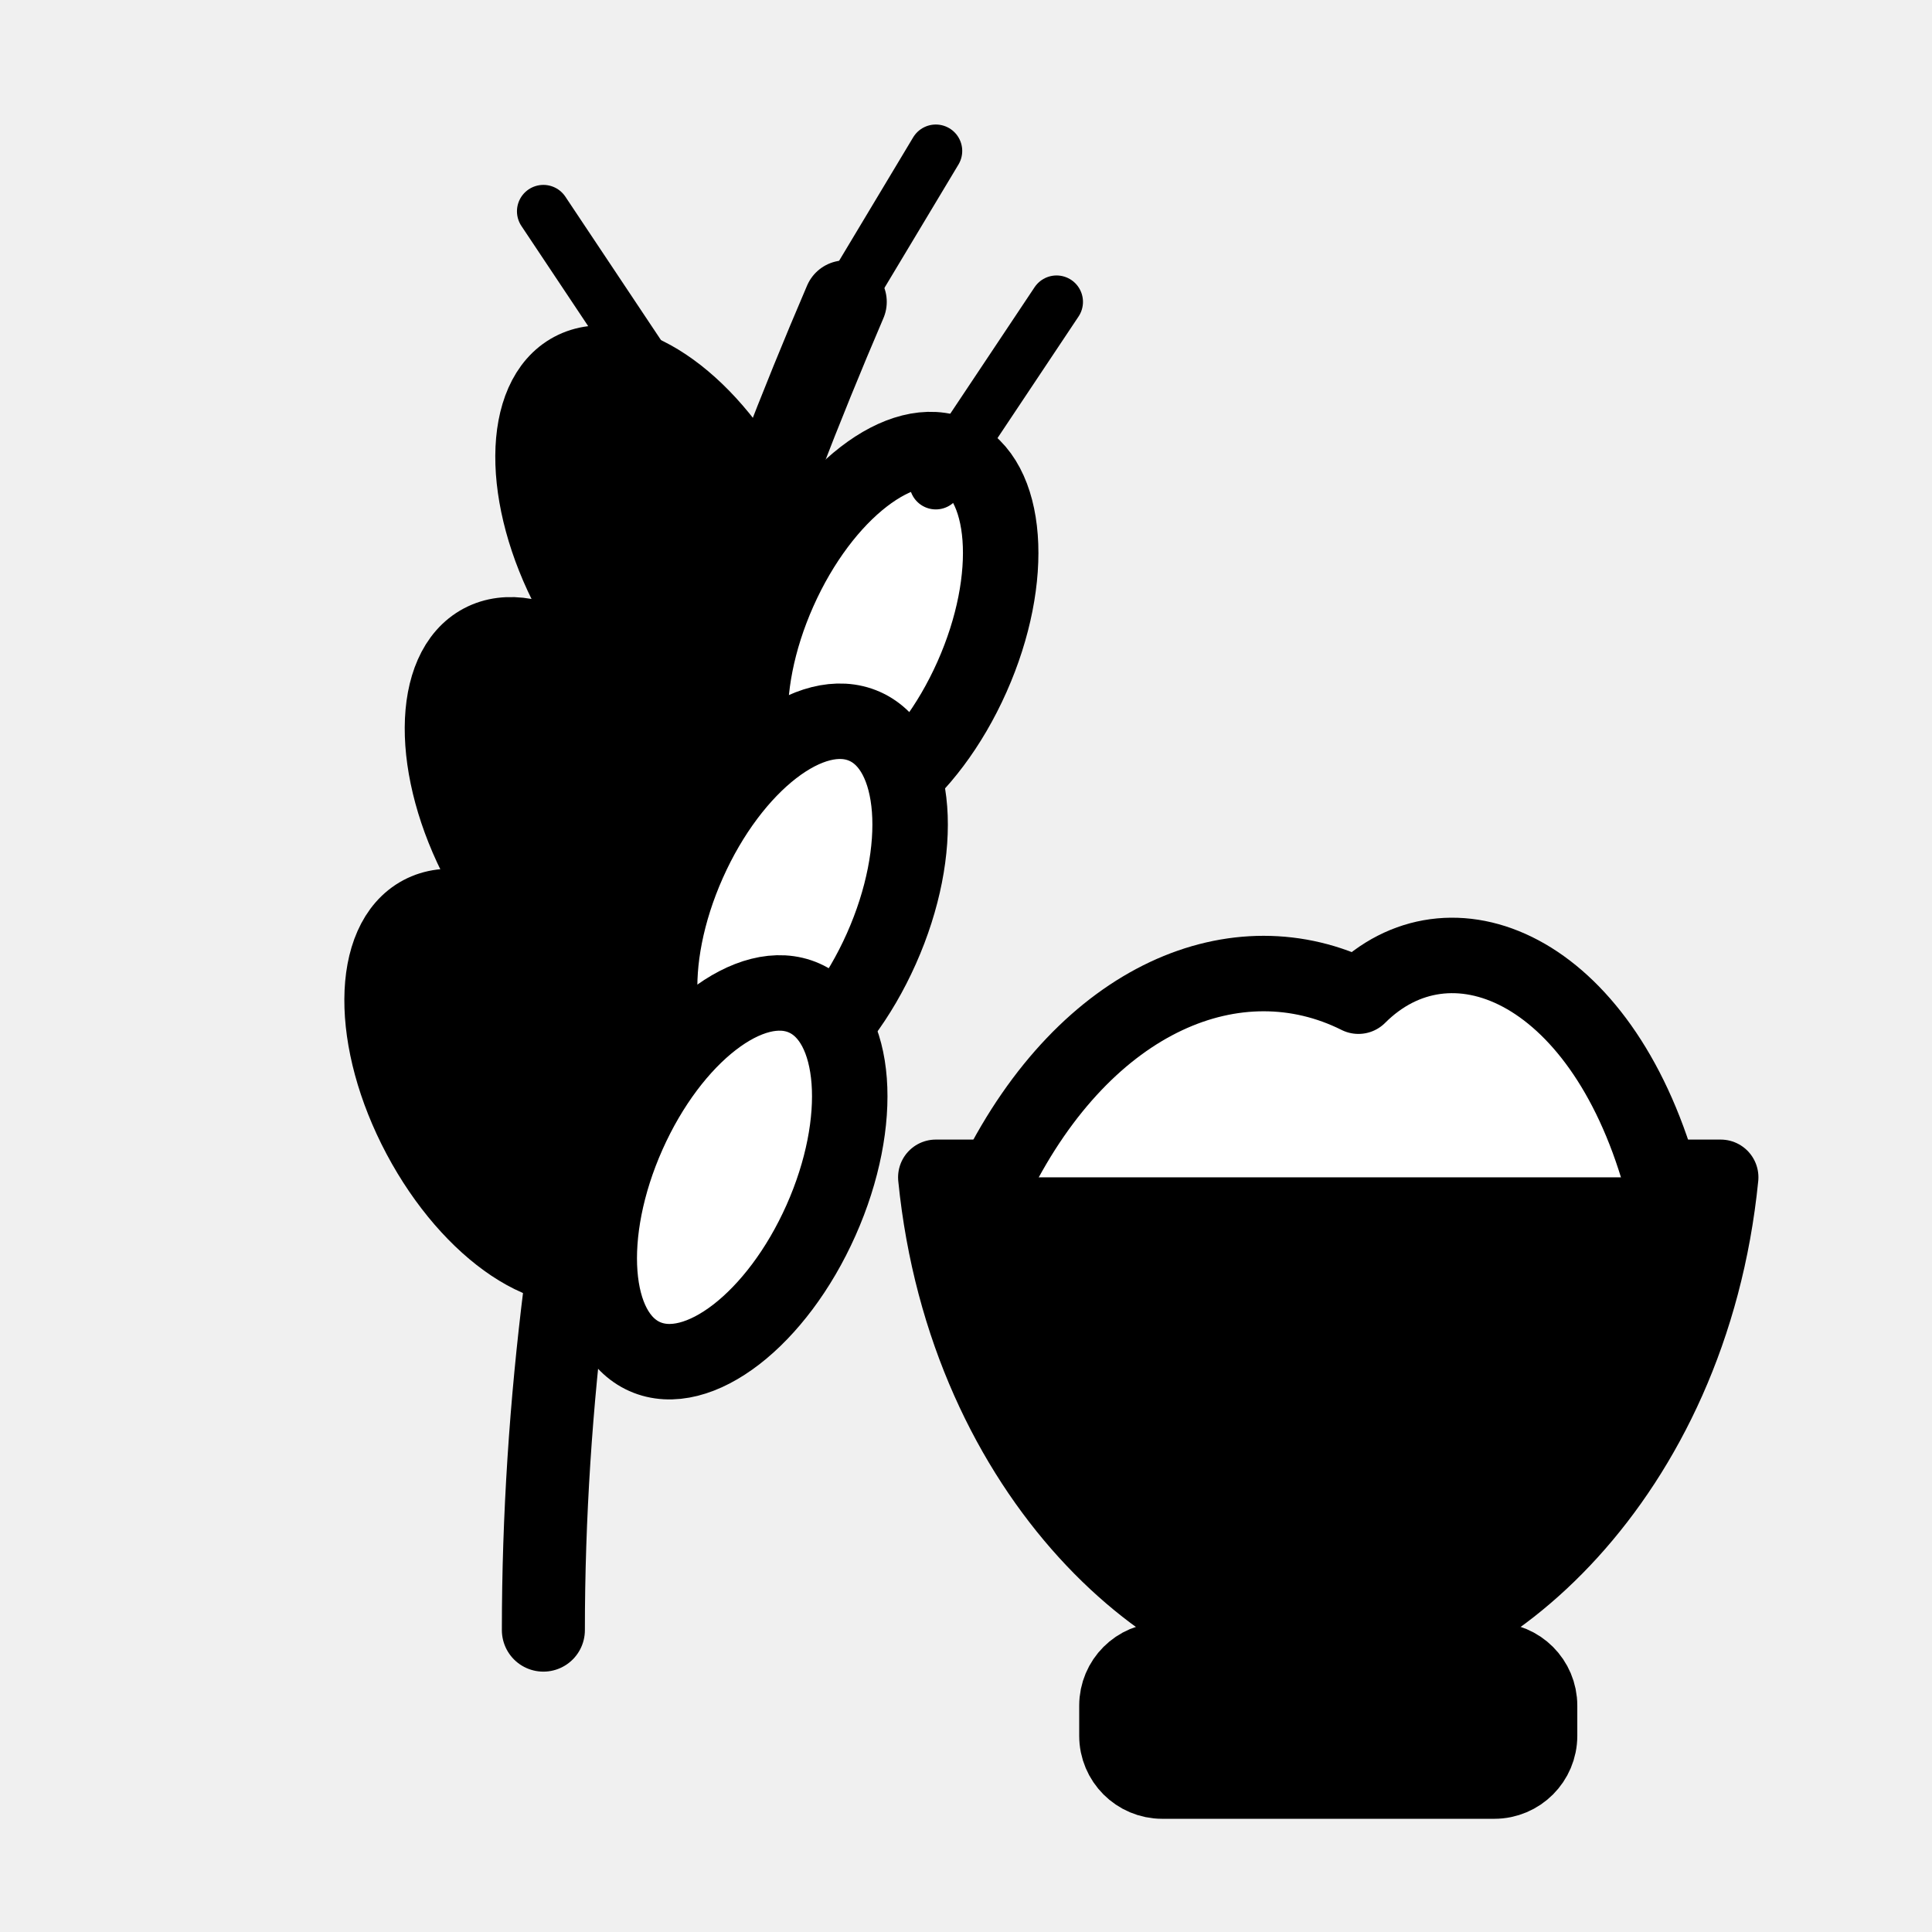
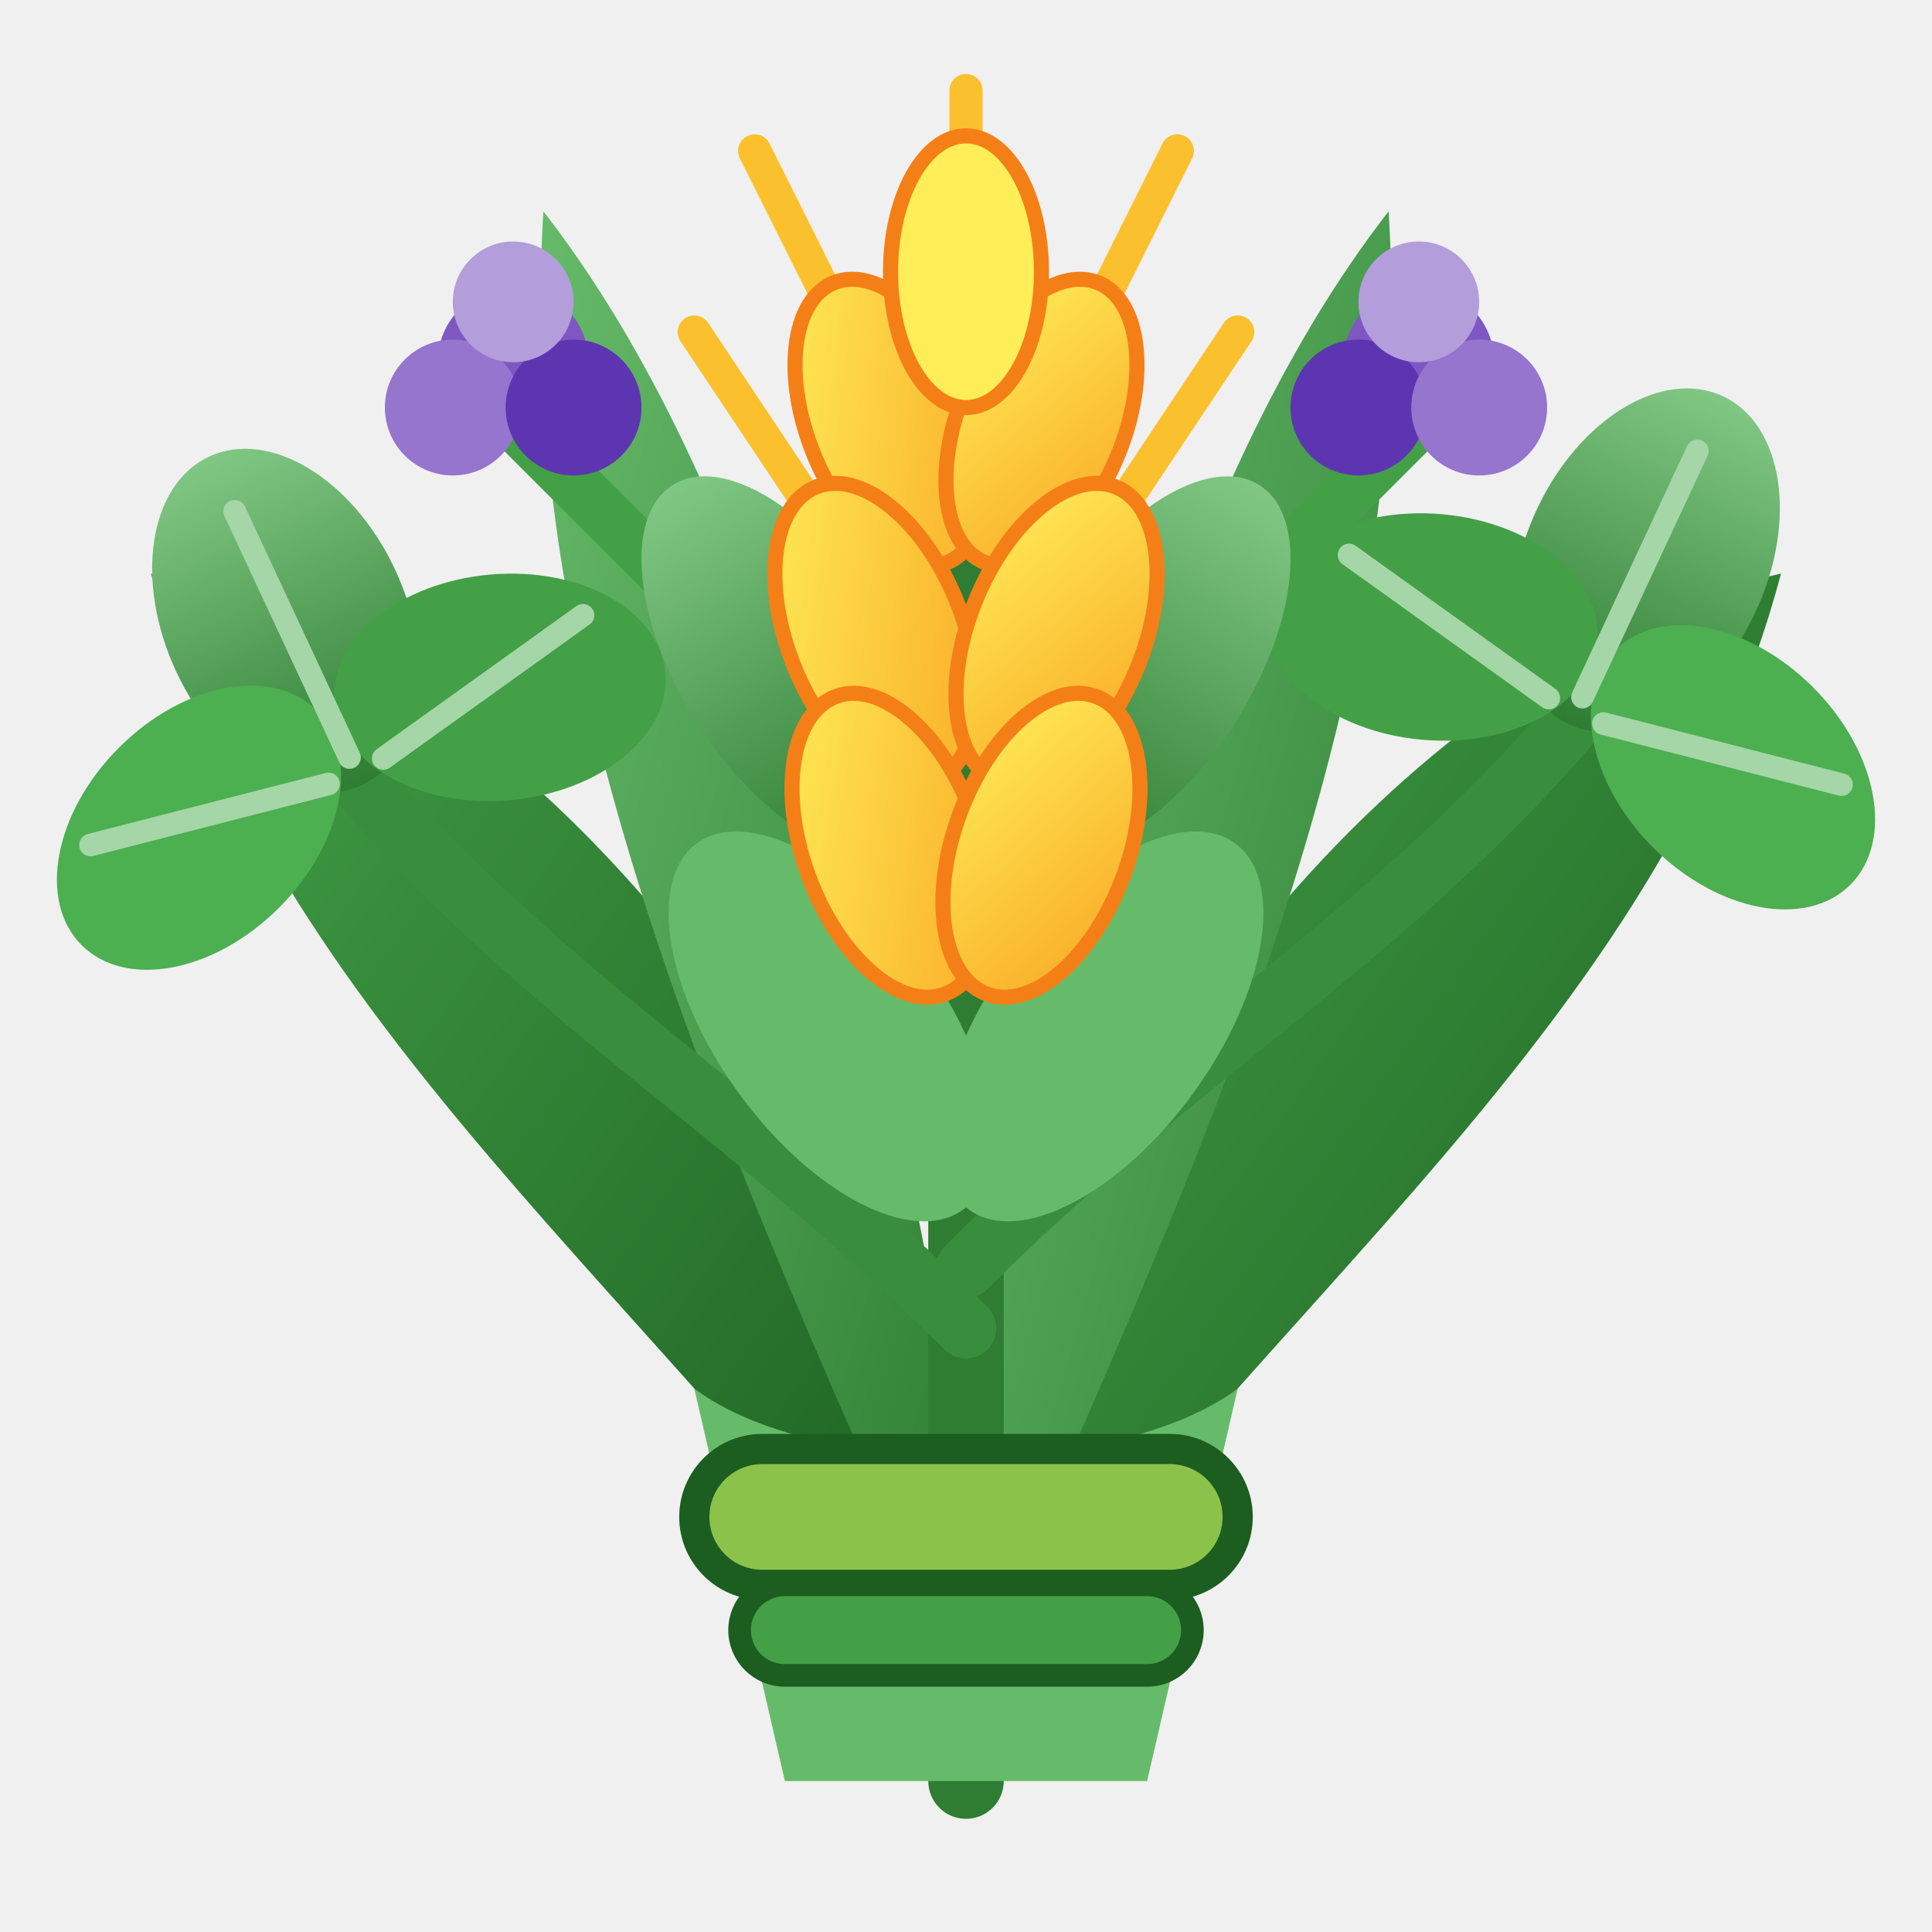
<svg xmlns="http://www.w3.org/2000/svg" viewBox="0 0 128 128">
-   <g fill="none" stroke="#000" stroke-linecap="round" stroke-linejoin="round" stroke-width="5">
-     <path d="M36 108 C36 78 44 48 56 20" stroke-width="5.5" />
-     <ellipse cx="44" cy="36" rx="7" ry="13" transform="rotate(-28 44 36)" fill="#000" />
-     <ellipse cx="38" cy="54" rx="7" ry="13" transform="rotate(-28 38 54)" fill="#000" />
-     <ellipse cx="34" cy="72" rx="7" ry="13" transform="rotate(-28 34 72)" fill="#000" />
-     <ellipse cx="58" cy="42" rx="7" ry="13" transform="rotate(24 58 42)" fill="#fff" />
-     <ellipse cx="52" cy="60" rx="7" ry="13" transform="rotate(24 52 60)" fill="#fff" />
-     <ellipse cx="48" cy="78" rx="7" ry="13" transform="rotate(24 48 78)" fill="#fff" />
-     <path d="M56 20 L62 10 M44 26 L36 14 M62 32 L70 20" stroke-width="3.5" />
-     <path d="M62 78 L114 78 C112 98 98 110 88 110 C78 110 64 98 62 78 Z" fill="#000" />
-     <path d="M66 78 C72 66 82 62 90 66 C96 60 106 64 110 78" fill="#fff" />
-     <rect x="74" y="110" width="28" height="8" rx="3" fill="#000" />
+   <defs>
+     <linearGradient id="leafDark" x1="0" y1="0" x2="1" y2="1">
+       <stop offset="0%" stop-color="#43a047" />
+       <stop offset="100%" stop-color="#1b5e20" />
+     </linearGradient>
+     <linearGradient id="leafLight" x1="0" y1="0" x2="0" y2="1">
+       <stop offset="0%" stop-color="#81c784" />
+       <stop offset="100%" stop-color="#2e7d32" />
+     </linearGradient>
+     <linearGradient id="leafMid" x1="0" y1="0" x2="1" y2="1">
+       <stop offset="0%" stop-color="#66bb6a" />
+       <stop offset="100%" stop-color="#2e7d32" />
+     </linearGradient>
+     <linearGradient id="grainGold" x1="0" y1="0" x2="1" y2="1">
+       <stop offset="0%" stop-color="#ffee58" />
+       <stop offset="100%" stop-color="#f9a825" />
+     </linearGradient>
+   </defs>
+   <path fill="url(#leafDark)" d="M64 114 C44 86 18 68 10 38 C28 42 50 60 64 96 Z" />
+   <path fill="url(#leafDark)" d="M64 114 C84 86 110 68 118 38 C100 42 78 60 64 96 Z" />
+   <path fill="url(#leafMid)" d="M64 112 C48 76 34 46 36 14 C50 32 58 62 64 98 Z" />
+   <path fill="url(#leafMid)" d="M64 112 C80 76 94 46 92 14 C78 32 70 62 64 98 Z" />
+   <path fill="none" stroke="#2e7d32" stroke-width="5" stroke-linecap="round" d="M64 118 L64 20" />
+   <path fill="none" stroke="#388e3c" stroke-width="4" stroke-linecap="round" d="M64 88 C50 74 36 66 24 52" />
+   <path fill="none" stroke="#388e3c" stroke-width="4" stroke-linecap="round" d="M64 84 C78 70 92 62 104 48" />
+   <path fill="none" stroke="#43a047" stroke-width="3.5" stroke-linecap="round" d="M64 58 C52 46 44 38 34 28" />
+   <path fill="none" stroke="#43a047" stroke-width="3.5" stroke-linecap="round" d="M64 58 C76 46 84 38 94 28" />
+   <g transform="translate(24,52) rotate(-25)">
+     <ellipse cx="0" cy="-12" rx="8" ry="12" fill="url(#leafLight)" />
+     <ellipse cx="-11" cy="-2" rx="11" ry="7.5" transform="rotate(-20 -11 -2)" fill="#4caf50" />
+     <ellipse cx="11" cy="-2" rx="11" ry="7.5" transform="rotate(20 11 -2)" fill="#43a047" />
+     <path d="M0 -20 L0 -2 M-18 -4 L-2 -1 M18 -4 L2 -1" stroke="#a5d6a7" stroke-width="1.5" stroke-linecap="round" />
  </g>
+   <g transform="translate(104,48) rotate(25)">
+     <ellipse cx="0" cy="-12" rx="8" ry="12" fill="url(#leafLight)" />
+     <ellipse cx="-11" cy="-2" rx="11" ry="7.5" transform="rotate(-20 -11 -2)" fill="#43a047" />
+     <ellipse cx="11" cy="-2" rx="11" ry="7.5" transform="rotate(20 11 -2)" fill="#4caf50" />
+     <path d="M0 -20 L0 -2 M-18 -4 L-2 -1 M18 -4 L2 -1" stroke="#a5d6a7" stroke-width="1.5" stroke-linecap="round" />
+   </g>
+   <ellipse cx="52" cy="44" rx="7" ry="14" transform="rotate(-32 52 44)" fill="url(#leafLight)" />
+   <ellipse cx="76" cy="44" rx="7" ry="14" transform="rotate(32 76 44)" fill="url(#leafLight)" />
+   <ellipse cx="55" cy="68" rx="7.5" ry="15" transform="rotate(-36 55 68)" fill="#66bb6a" />
+   <ellipse cx="73" cy="68" rx="7.5" ry="15" transform="rotate(36 73 68)" fill="#66bb6a" />
+   <g>
+     <path d="M64 20 L64 6 M57 24 L50 10 M71 24 L78 10 M54 34 L46 22 M74 34 L82 22" stroke="#fbc02d" stroke-width="2.2" stroke-linecap="round" />
+     <ellipse cx="59" cy="28" rx="5.5" ry="10" transform="rotate(-22 59 28)" fill="url(#grainGold)" stroke="#f57f17" stroke-width="1" />
+     <ellipse cx="69" cy="28" rx="5.5" ry="10" transform="rotate(22 69 28)" fill="url(#grainGold)" stroke="#f57f17" stroke-width="1" />
+     <ellipse cx="58" cy="42" rx="5.8" ry="10.5" transform="rotate(-22 58 42)" fill="url(#grainGold)" stroke="#f57f17" stroke-width="1" />
+     <ellipse cx="70" cy="42" rx="5.8" ry="10.5" transform="rotate(22 70 42)" fill="url(#grainGold)" stroke="#f57f17" stroke-width="1" />
+     <ellipse cx="59" cy="56" rx="5.8" ry="10.5" transform="rotate(-20 59 56)" fill="url(#grainGold)" stroke="#f57f17" stroke-width="1" />
+     <ellipse cx="69" cy="56" rx="5.8" ry="10.5" transform="rotate(20 69 56)" fill="url(#grainGold)" stroke="#f57f17" stroke-width="1" />
+     <ellipse cx="64" cy="18" rx="5" ry="9" fill="#ffee58" stroke="#f57f17" stroke-width="1" />
+   </g>
+   <g transform="translate(34,24)">
+     <circle cx="0" cy="0" r="5" fill="#7e57c2" />
+     <circle cx="-4" cy="3" r="4.5" fill="#9575cd" />
+     <circle cx="4" cy="3" r="4.5" fill="#5e35b1" />
+     <circle cx="0" cy="-4" r="4" fill="#b39ddb" />
+   </g>
+   <g transform="translate(94,24)">
+     <circle cx="0" cy="0" r="5" fill="#7e57c2" />
+     <circle cx="-4" cy="3" r="4.5" fill="#5e35b1" />
+     <circle cx="4" cy="3" r="4.5" fill="#9575cd" />
+     <circle cx="0" cy="-4" r="4" fill="#b39ddb" />
+   </g>
+   <path fill="#66bb6a" d="M46 92 C54 98 74 98 82 92 L76 118 L52 118 Z" />
+   <rect x="46" y="96" width="36" height="9" rx="4.5" fill="#8bc34a" stroke="#1b5e20" stroke-width="2" />
+   <rect x="49" y="105" width="30" height="6" rx="3" fill="#43a047" stroke="#1b5e20" stroke-width="1.5" />
</svg>
